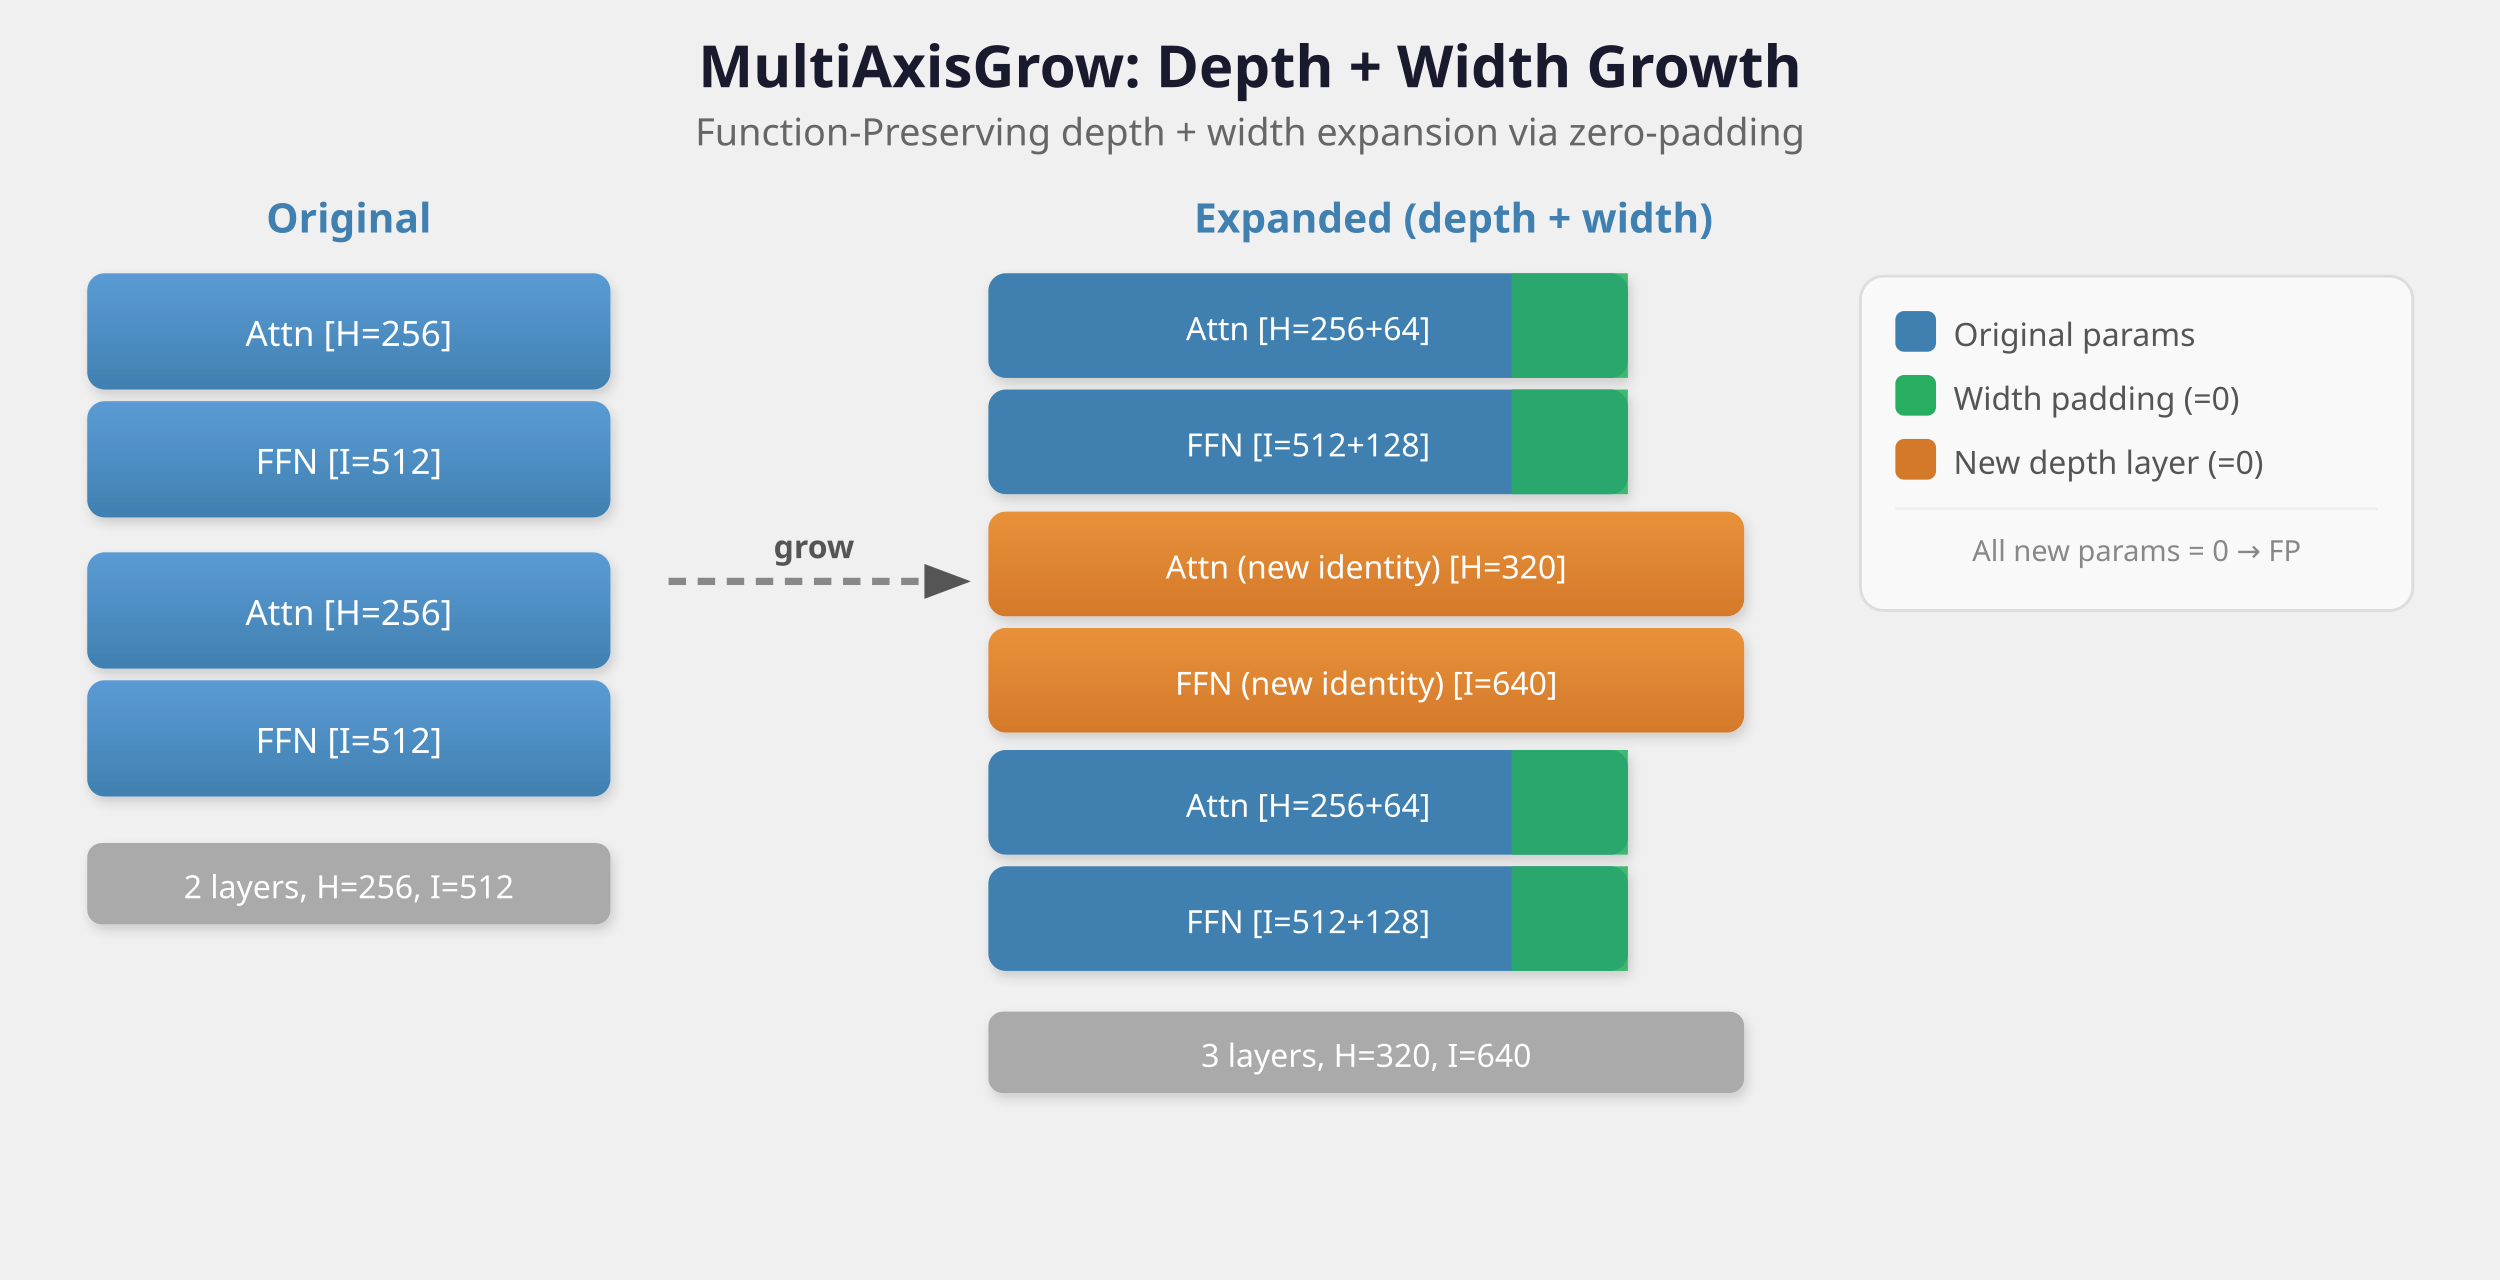
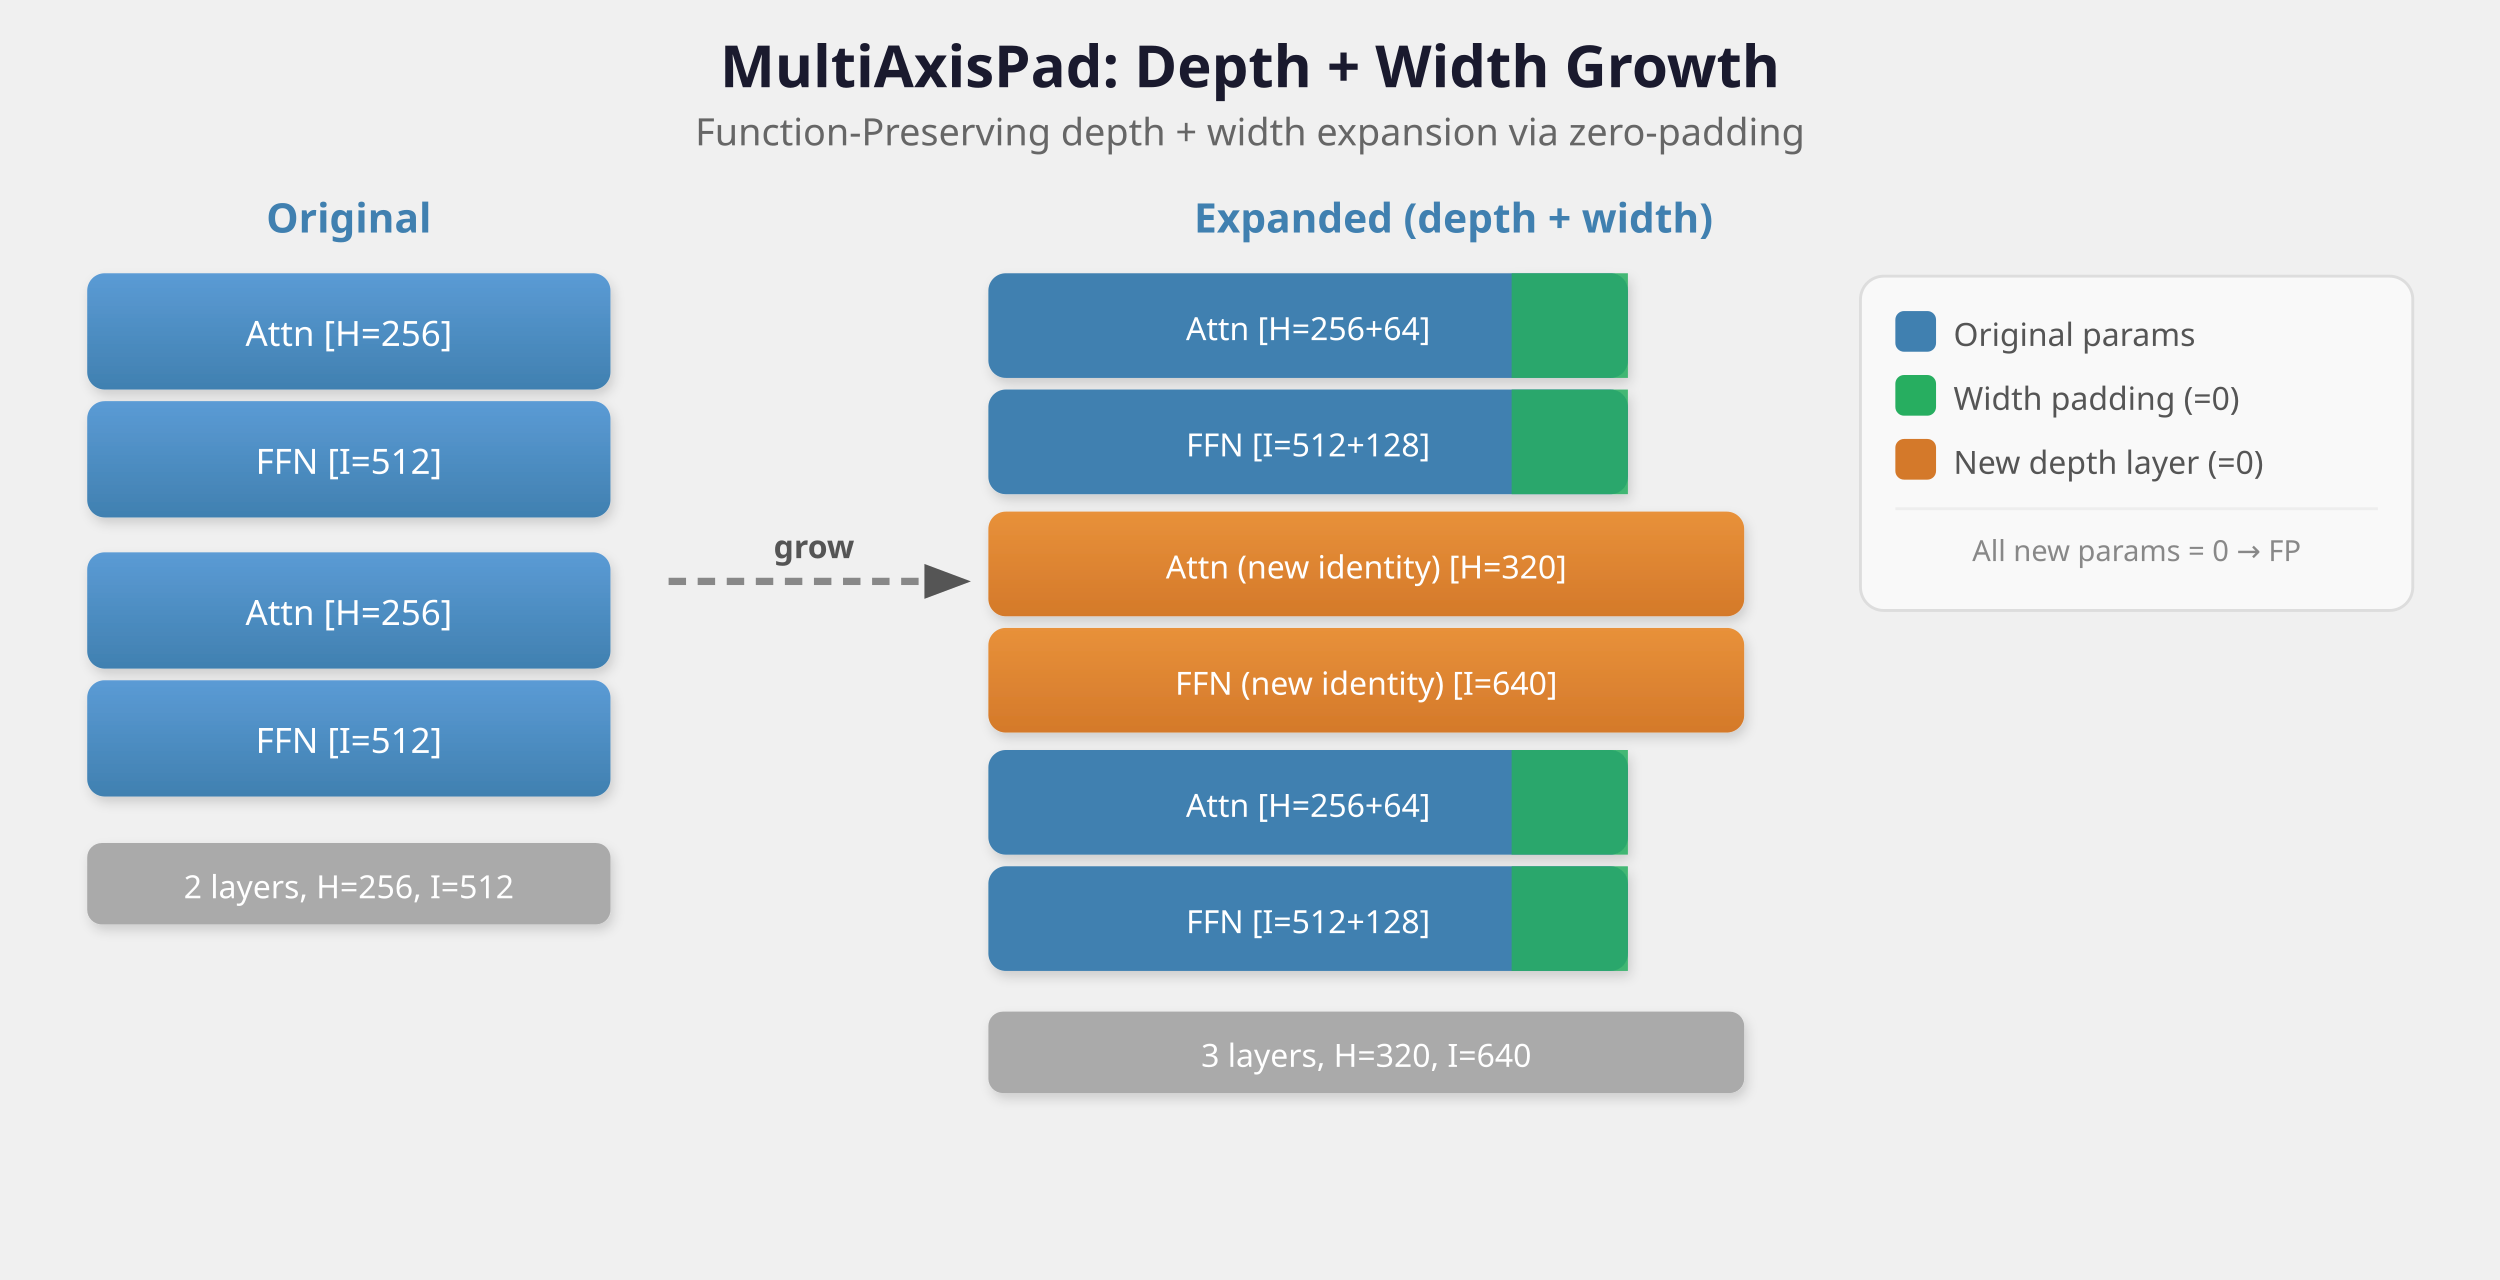
<svg xmlns="http://www.w3.org/2000/svg" viewBox="0 0 860 440" font-family="'Segoe UI',system-ui,sans-serif">
  <defs>
    <linearGradient id="oG2" x1="0" y1="0" x2="0" y2="1">
      <stop offset="0%" stop-color="#5B9BD5" />
      <stop offset="100%" stop-color="#4080B0" />
    </linearGradient>
    <linearGradient id="nG2" x1="0" y1="0" x2="0" y2="1">
      <stop offset="0%" stop-color="#E8913A" />
      <stop offset="100%" stop-color="#D4792A" />
    </linearGradient>
    <linearGradient id="wG" x1="0" y1="0" x2="1" y2="0">
      <stop offset="0%" stop-color="#5B9BD5" />
      <stop offset="70%" stop-color="#5B9BD5" />
      <stop offset="70%" stop-color="#27AE60" />
      <stop offset="100%" stop-color="#27AE60" />
    </linearGradient>
    <filter id="s2">
      <feDropShadow dx="1" dy="2" stdDeviation="2" flood-opacity="0.15" />
    </filter>
  </defs>
-   <text x="430" y="30" text-anchor="middle" font-size="20" font-weight="700" fill="#1a1a2e">MultiAxisGrow: Depth + Width Growth</text>
+   <text x="430" y="30" text-anchor="middle" font-size="20" font-weight="700" fill="#1a1a2e">MultiAxisPad: Depth + Width Growth</text>
  <text x="430" y="50" text-anchor="middle" font-size="13" fill="#666">Function-Preserving depth + width expansion via zero-padding</text>
  <text x="120" y="80" text-anchor="middle" font-size="14" font-weight="600" fill="#4080B0">Original</text>
  <g filter="url(#s2)">
    <rect x="30" y="94" width="180" height="40" rx="6" fill="url(#oG2)" />
    <text x="120" y="119" text-anchor="middle" font-size="12" fill="#fff">Attn  [H=256]</text>
    <rect x="30" y="138" width="180" height="40" rx="6" fill="url(#oG2)" />
    <text x="120" y="163" text-anchor="middle" font-size="12" fill="#fff">FFN   [I=512]</text>
    <rect x="30" y="190" width="180" height="40" rx="6" fill="url(#oG2)" />
    <text x="120" y="215" text-anchor="middle" font-size="12" fill="#fff">Attn  [H=256]</text>
    <rect x="30" y="234" width="180" height="40" rx="6" fill="url(#oG2)" />
    <text x="120" y="259" text-anchor="middle" font-size="12" fill="#fff">FFN   [I=512]</text>
    <rect x="30" y="290" width="180" height="28" rx="5" fill="#aaa" />
    <text x="120" y="309" text-anchor="middle" font-size="11" fill="#fff">2 layers, H=256, I=512</text>
  </g>
  <line x1="230" y1="200" x2="320" y2="200" stroke="#888" stroke-width="2.5" stroke-dasharray="6,4" />
  <polygon points="318,194 334,200 318,206" fill="#555" />
  <text x="280" y="192" text-anchor="middle" font-size="11" fill="#555" font-weight="600">grow</text>
  <text x="500" y="80" text-anchor="middle" font-size="14" font-weight="600" fill="#4080B0">Expanded (depth + width)</text>
  <g filter="url(#s2)">
    <rect x="340" y="94" width="220" height="36" rx="6" fill="#4080B0" />
    <rect x="520" y="94" width="40" height="36" rx="0 6 6 0" fill="#27AE60" opacity="0.85" />
    <text x="450" y="117" text-anchor="middle" font-size="11" fill="#fff">Attn [H=256+64]</text>
    <rect x="340" y="134" width="220" height="36" rx="6" fill="#4080B0" />
    <rect x="520" y="134" width="40" height="36" rx="0 6 6 0" fill="#27AE60" opacity="0.85" />
    <text x="450" y="157" text-anchor="middle" font-size="11" fill="#fff">FFN  [I=512+128]</text>
    <rect x="340" y="176" width="260" height="36" rx="6" fill="url(#nG2)" />
    <text x="470" y="199" text-anchor="middle" font-size="11" fill="#fff">Attn (new identity) [H=320]</text>
    <rect x="340" y="216" width="260" height="36" rx="6" fill="url(#nG2)" />
    <text x="470" y="239" text-anchor="middle" font-size="11" fill="#fff">FFN  (new identity) [I=640]</text>
    <rect x="340" y="258" width="220" height="36" rx="6" fill="#4080B0" />
    <rect x="520" y="258" width="40" height="36" rx="0 6 6 0" fill="#27AE60" opacity="0.85" />
    <text x="450" y="281" text-anchor="middle" font-size="11" fill="#fff">Attn [H=256+64]</text>
    <rect x="340" y="298" width="220" height="36" rx="6" fill="#4080B0" />
    <rect x="520" y="298" width="40" height="36" rx="0 6 6 0" fill="#27AE60" opacity="0.85" />
    <text x="450" y="321" text-anchor="middle" font-size="11" fill="#fff">FFN  [I=512+128]</text>
    <rect x="340" y="348" width="260" height="28" rx="5" fill="#aaa" />
    <text x="470" y="367" text-anchor="middle" font-size="11" fill="#fff">3 layers, H=320, I=640</text>
  </g>
  <g transform="translate(640, 95)">
    <rect width="190" height="115" rx="8" fill="#F9F9F9" stroke="#ddd" stroke-width="1" />
    <rect x="12" y="12" width="14" height="14" rx="3" fill="#4080B0" />
    <text x="32" y="24" font-size="11" fill="#555">Original params</text>
    <rect x="12" y="34" width="14" height="14" rx="3" fill="#27AE60" />
    <text x="32" y="46" font-size="11" fill="#555">Width padding (=0)</text>
    <rect x="12" y="56" width="14" height="14" rx="3" fill="#D4792A" />
    <text x="32" y="68" font-size="11" fill="#555">New depth layer (=0)</text>
    <line x1="12" y1="80" x2="178" y2="80" stroke="#eee" />
    <text x="95" y="98" text-anchor="middle" font-size="10" fill="#888">All new params = 0 → FP</text>
  </g>
</svg>
